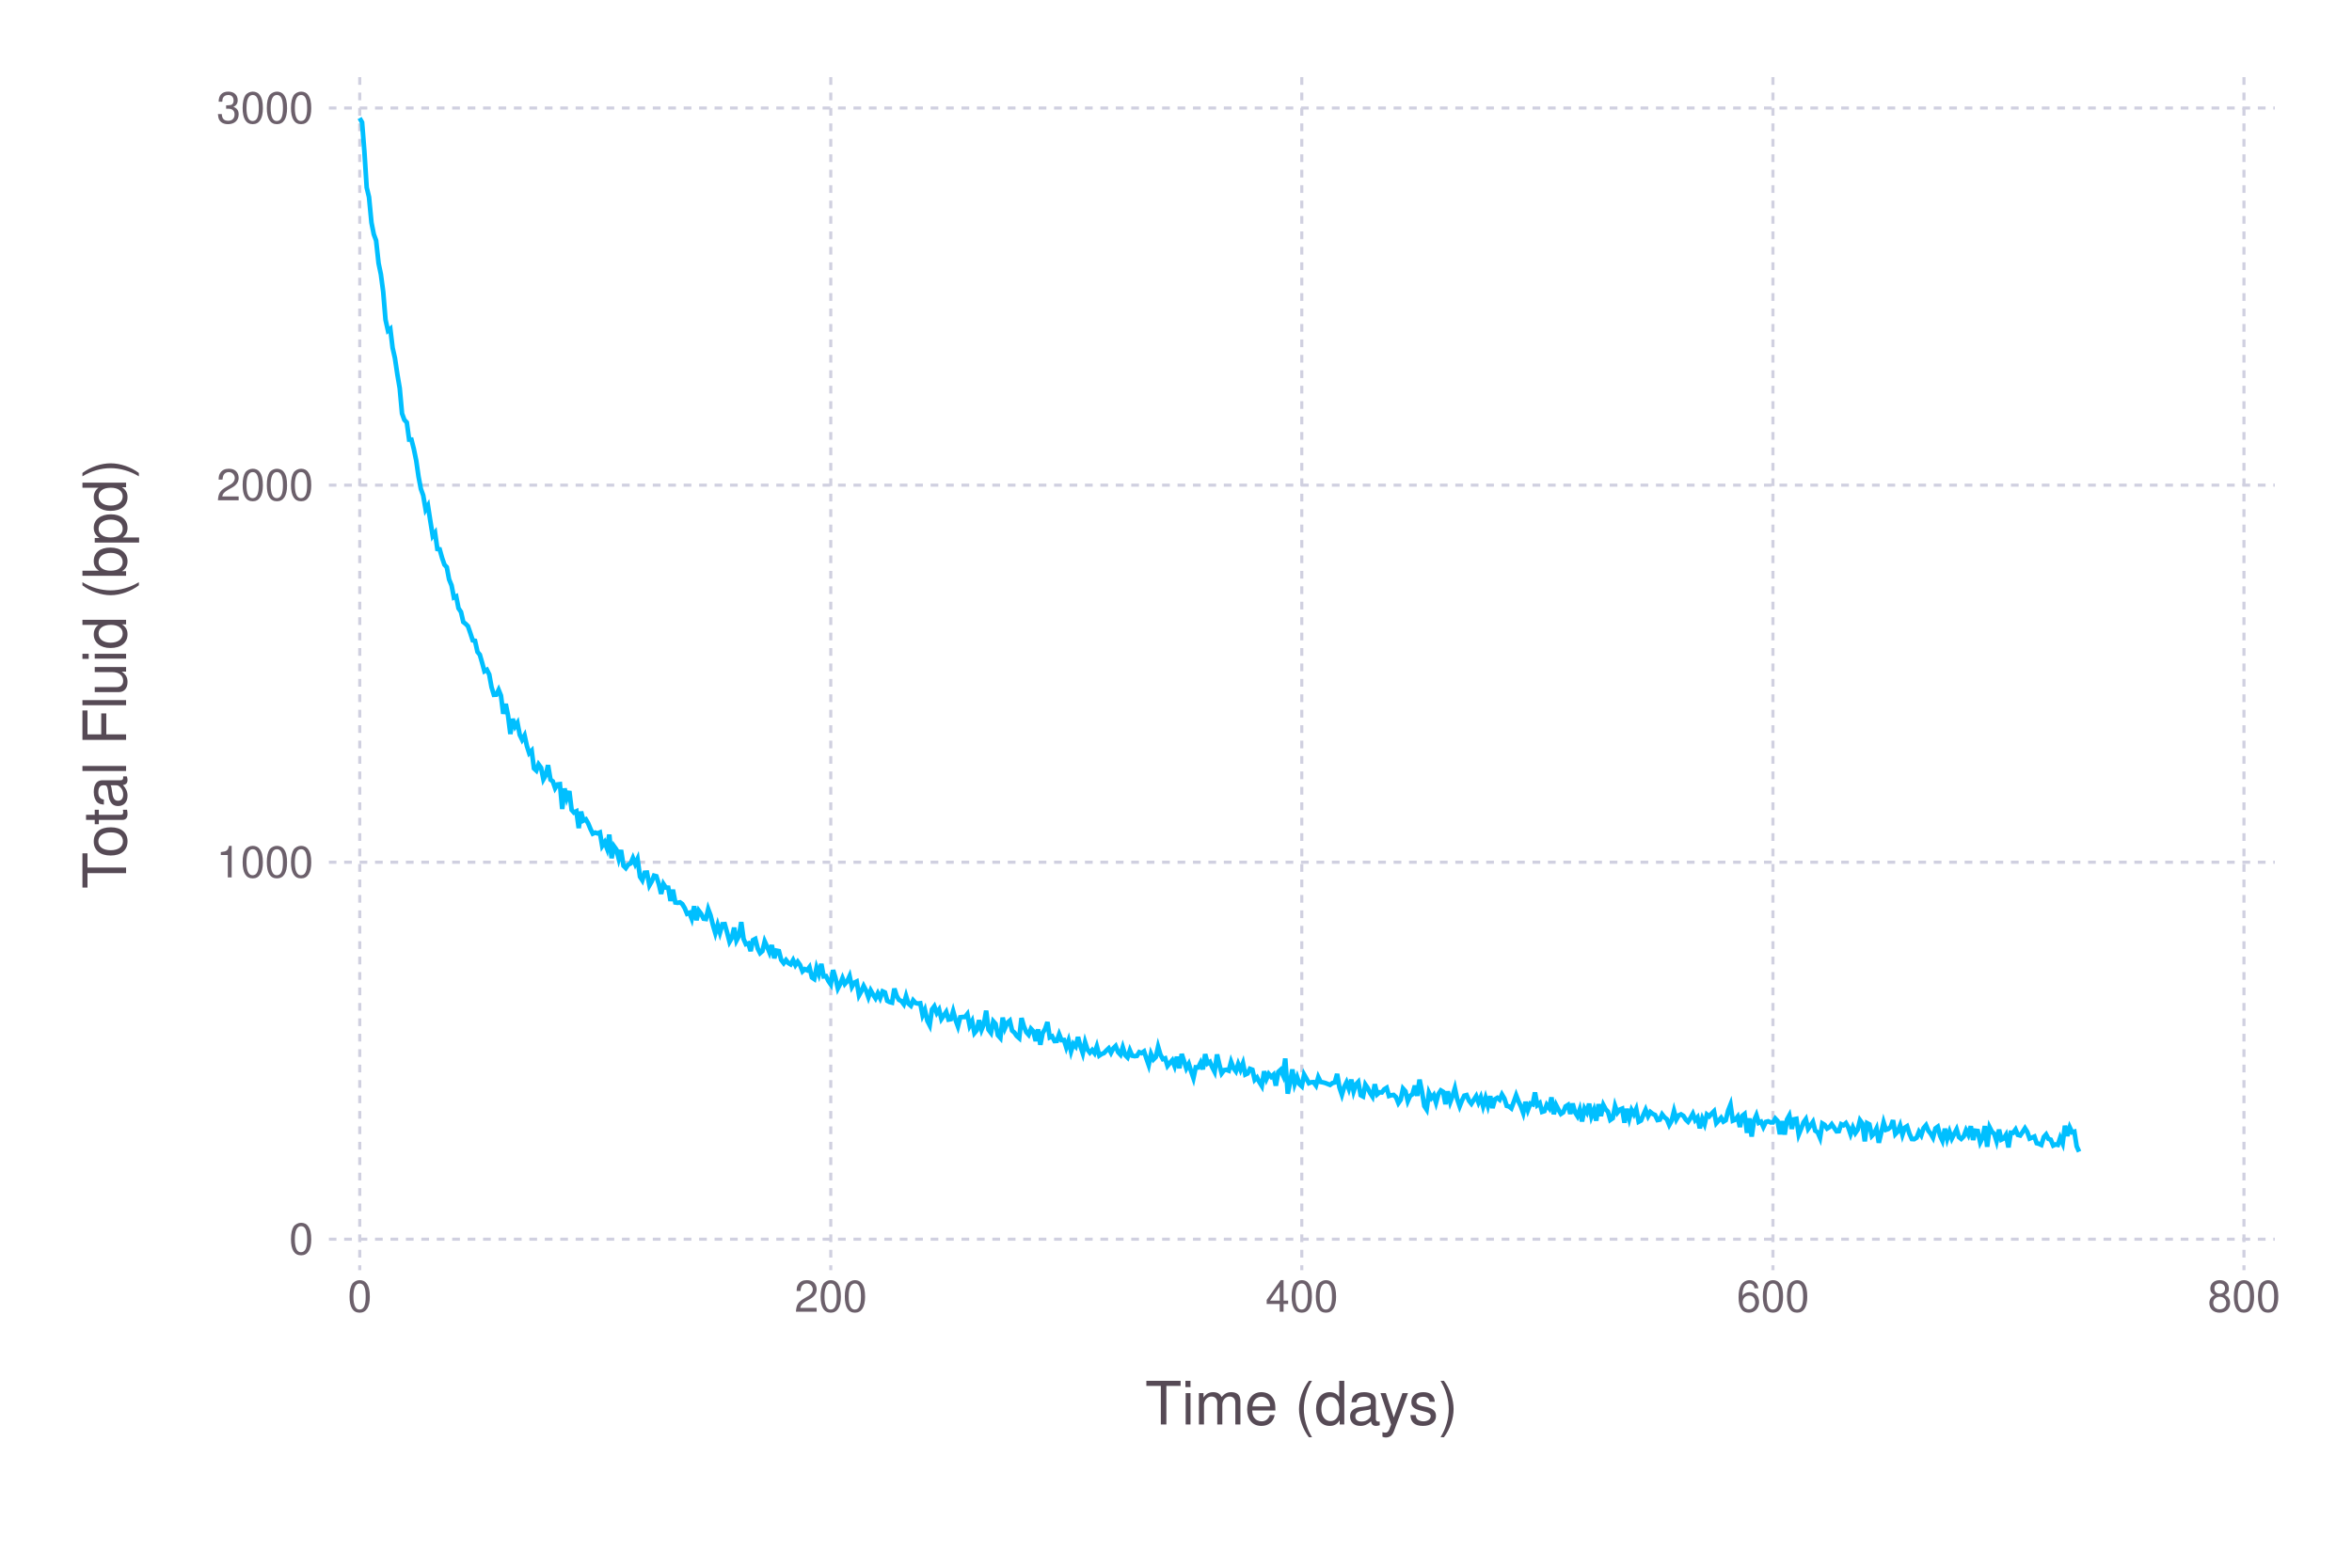
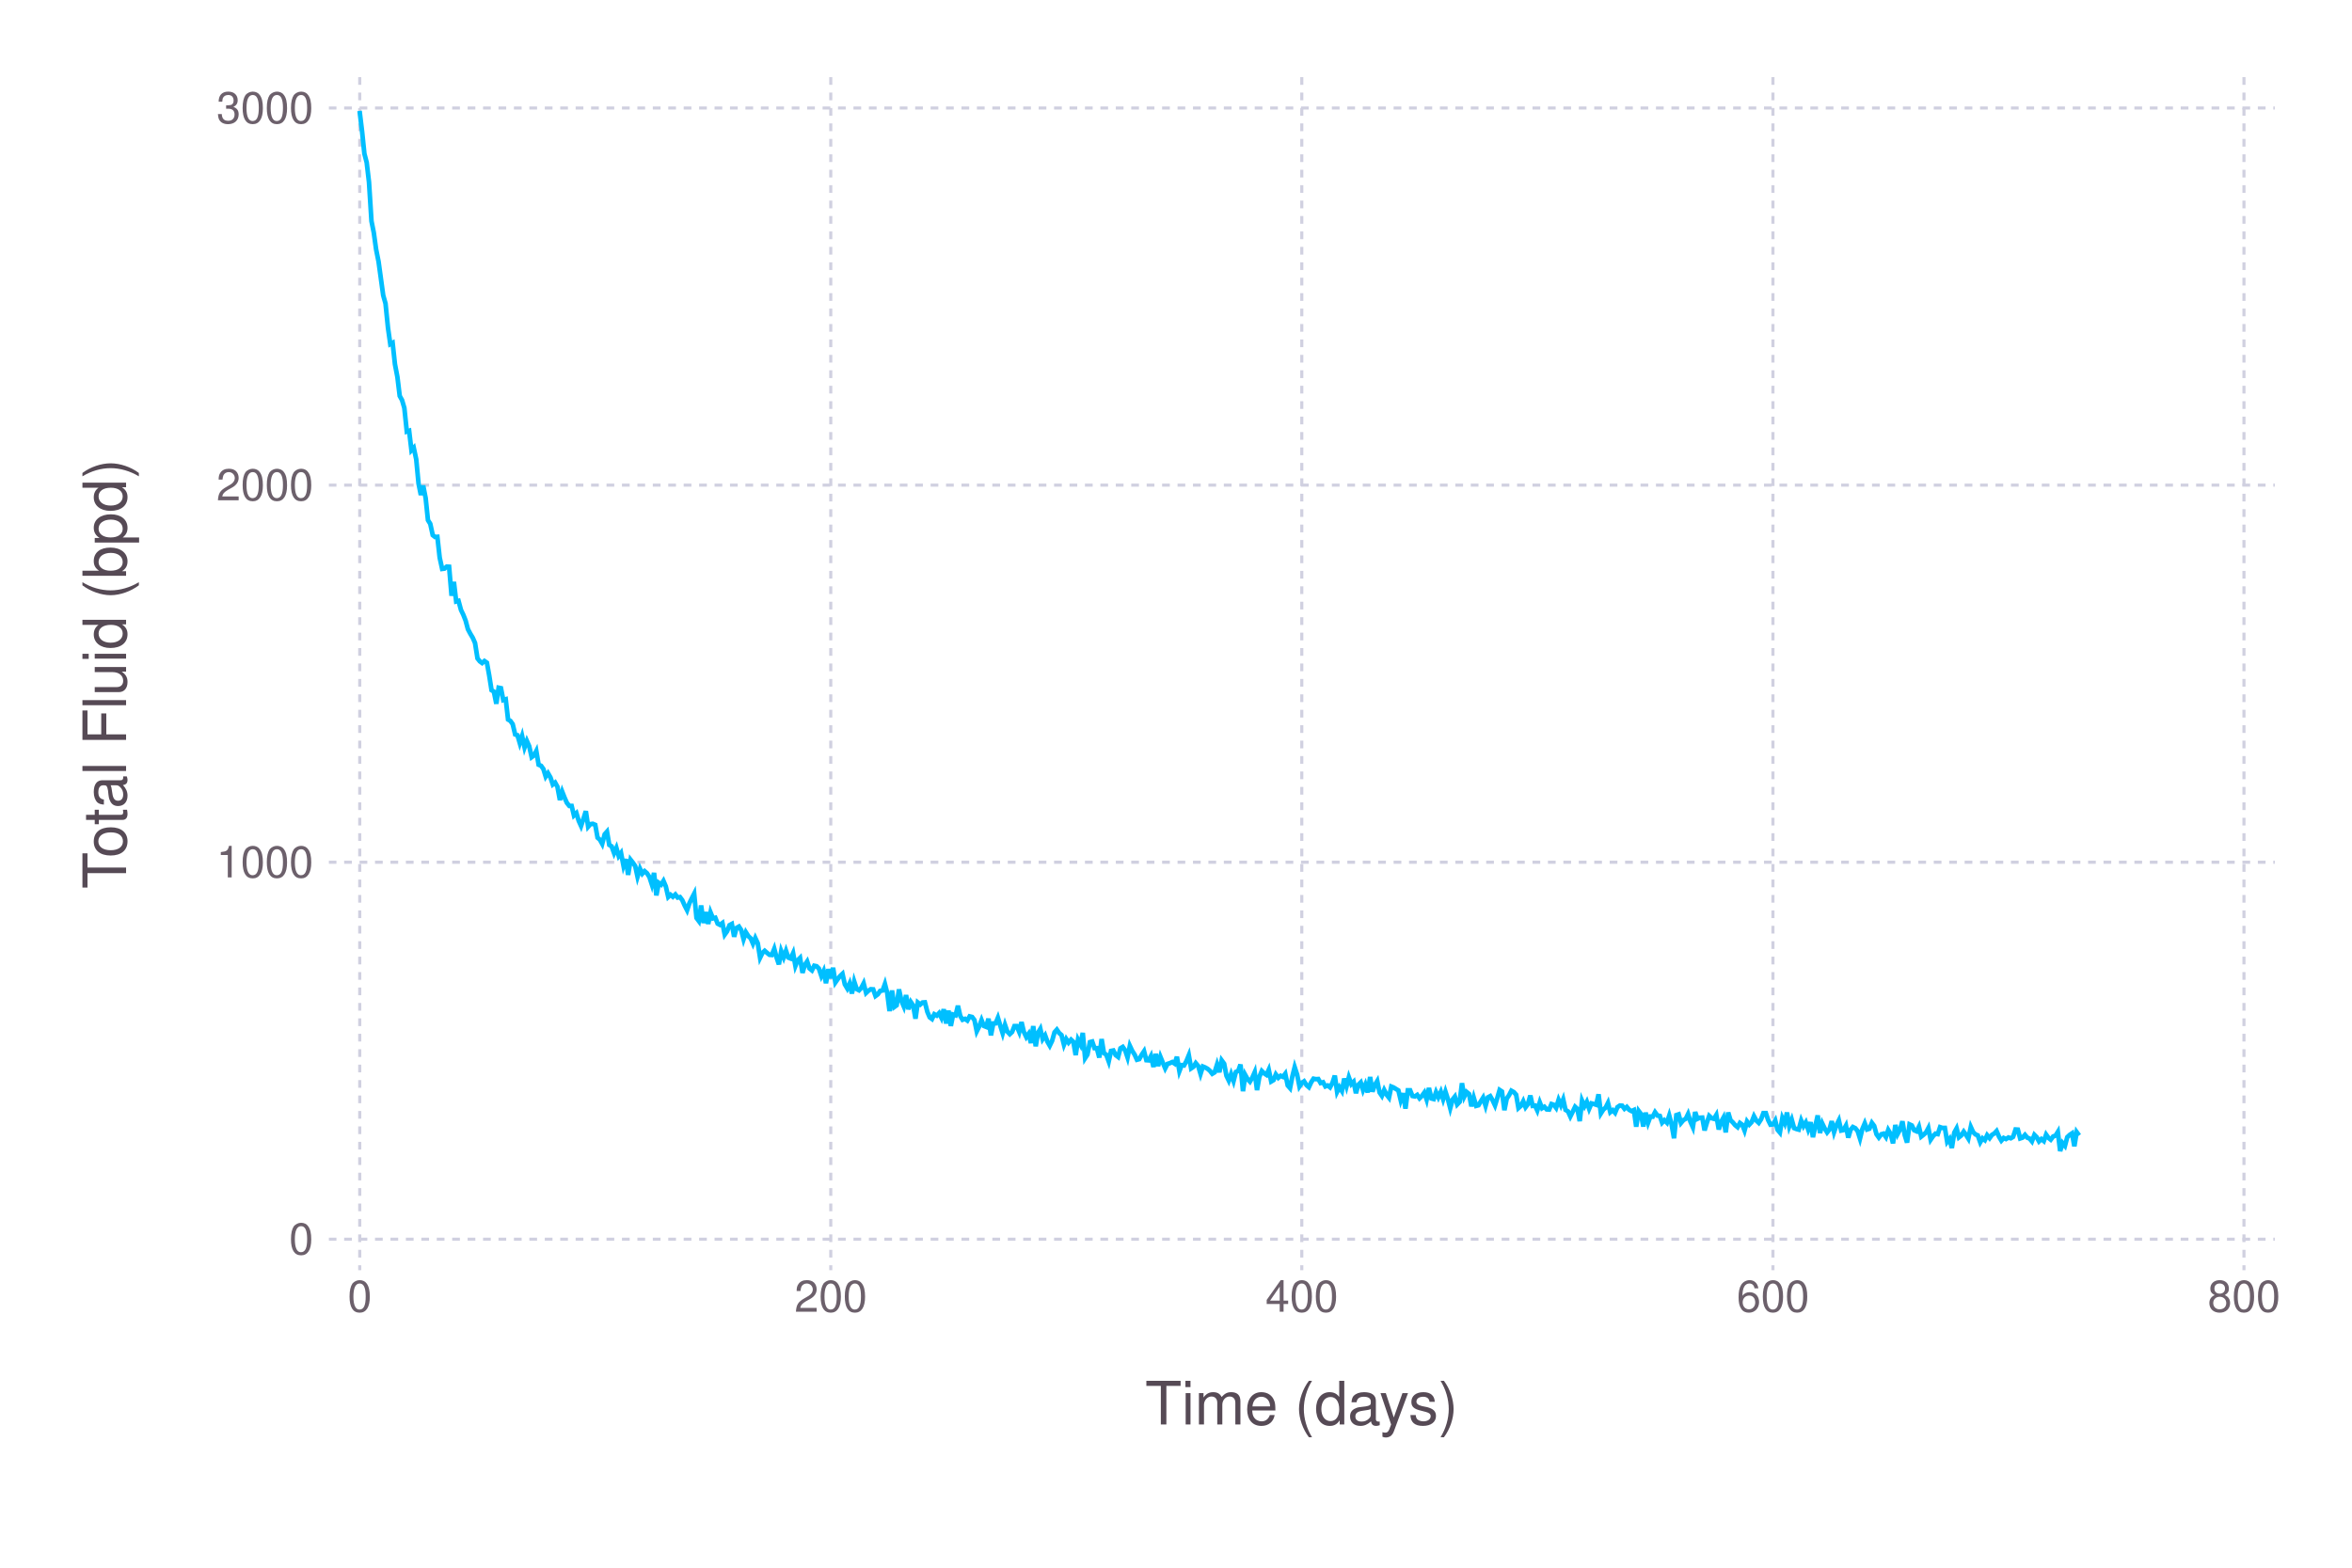
<svg xmlns="http://www.w3.org/2000/svg" version="1.2" width="152.4mm" height="101.6mm" viewBox="0 0 152.4 101.6" stroke="none" fill="#000000" stroke-width="0.3" font-size="3.88">
  <defs>
    <marker id="arrow" markerWidth="15" markerHeight="7" refX="5" refY="3.5" orient="auto" markerUnits="strokeWidth">
      <path d="M0,0 L15,3.5 L0,7 z" stroke="context-stroke" fill="context-stroke" />
    </marker>
  </defs>
-   <g class="plotroot xscalable yscalable" id="img-8342bebf-1">
-     <g font-size="3.88" font-family="'PT Sans','Helvetica Neue','Helvetica',sans-serif" fill="#564A55" stroke="#000000" stroke-opacity="0.000" id="img-8342bebf-2">
+   <g class="plotroot xscalable yscalable" id="img-57ebf867-1">
+     <g font-size="3.88" font-family="'PT Sans','Helvetica Neue','Helvetica',sans-serif" fill="#564A55" stroke="#000000" stroke-opacity="0.000" id="img-57ebf867-2">
      <g transform="translate(84.35,89.99)">
        <g class="primitive">
          <text text-anchor="middle" dy="0.6em">Time (days)</text>
        </g>
      </g>
    </g>
-     <g class="guide xlabels" font-size="2.82" font-family="'PT Sans Caption','Helvetica Neue','Helvetica',sans-serif" fill="#6C606B" id="img-8342bebf-3">
+     <g class="guide xlabels" font-size="2.82" font-family="'PT Sans Caption','Helvetica Neue','Helvetica',sans-serif" fill="#6C606B" id="img-57ebf867-3">
      <g transform="translate(23.31,83.32)">
        <g class="primitive">
          <text text-anchor="middle" dy="0.6em">0</text>
        </g>
      </g>
      <g transform="translate(53.83,83.32)">
        <g class="primitive">
          <text text-anchor="middle" dy="0.6em">200</text>
        </g>
      </g>
      <g transform="translate(84.35,83.32)">
        <g class="primitive">
          <text text-anchor="middle" dy="0.6em">400</text>
        </g>
      </g>
      <g transform="translate(114.88,83.32)">
        <g class="primitive">
          <text text-anchor="middle" dy="0.6em">600</text>
        </g>
      </g>
      <g transform="translate(145.4,83.32)">
        <g class="primitive">
          <text text-anchor="middle" dy="0.6em">800</text>
        </g>
      </g>
    </g>
-     <g clip-path="url(#img-8342bebf-4)">
-       <g id="img-8342bebf-5">
-         <g pointer-events="visible" stroke-width="0.3" fill="#000000" fill-opacity="0.000" stroke="#000000" stroke-opacity="0.000" class="guide background" id="img-8342bebf-6">
-           <g transform="translate(84.35,43.66)" id="img-8342bebf-7">
+     <g clip-path="url(#img-57ebf867-4)">
+       <g id="img-57ebf867-5">
+         <g pointer-events="visible" stroke-width="0.3" fill="#000000" fill-opacity="0.000" stroke="#000000" stroke-opacity="0.000" class="guide background" id="img-57ebf867-6">
+           <g transform="translate(84.35,43.66)" id="img-57ebf867-7">
            <path d="M-63.05,-38.66 L63.05,-38.66 63.05,38.66 -63.05,38.66  z" class="primitive" />
          </g>
        </g>
-         <g class="guide ygridlines xfixed" stroke-dasharray="0.5,0.5" stroke-width="0.2" stroke="#D0D0E0" id="img-8342bebf-8">
-           <g transform="translate(84.35,80.31)" id="img-8342bebf-9">
+         <g class="guide ygridlines xfixed" stroke-dasharray="0.5,0.5" stroke-width="0.2" stroke="#D0D0E0" id="img-57ebf867-8">
+           <g transform="translate(84.35,80.31)" id="img-57ebf867-9">
            <path fill="none" d="M-63.05,0 L63.05,0 " class="primitive" />
          </g>
-           <g transform="translate(84.35,55.88)" id="img-8342bebf-10">
+           <g transform="translate(84.35,55.88)" id="img-57ebf867-10">
            <path fill="none" d="M-63.05,0 L63.05,0 " class="primitive" />
          </g>
-           <g transform="translate(84.35,31.44)" id="img-8342bebf-11">
+           <g transform="translate(84.35,31.44)" id="img-57ebf867-11">
            <path fill="none" d="M-63.05,0 L63.05,0 " class="primitive" />
          </g>
-           <g transform="translate(84.35,7)" id="img-8342bebf-12">
+           <g transform="translate(84.35,7)" id="img-57ebf867-12">
            <path fill="none" d="M-63.05,0 L63.05,0 " class="primitive" />
          </g>
        </g>
-         <g class="guide xgridlines yfixed" stroke-dasharray="0.5,0.5" stroke-width="0.2" stroke="#D0D0E0" id="img-8342bebf-13">
-           <g transform="translate(23.31,43.66)" id="img-8342bebf-14">
+         <g class="guide xgridlines yfixed" stroke-dasharray="0.5,0.5" stroke-width="0.2" stroke="#D0D0E0" id="img-57ebf867-13">
+           <g transform="translate(23.31,43.66)" id="img-57ebf867-14">
            <path fill="none" d="M0,-38.66 L0,38.66 " class="primitive" />
          </g>
-           <g transform="translate(53.83,43.66)" id="img-8342bebf-15">
+           <g transform="translate(53.83,43.66)" id="img-57ebf867-15">
            <path fill="none" d="M0,-38.66 L0,38.66 " class="primitive" />
          </g>
-           <g transform="translate(84.35,43.66)" id="img-8342bebf-16">
+           <g transform="translate(84.35,43.66)" id="img-57ebf867-16">
            <path fill="none" d="M0,-38.66 L0,38.66 " class="primitive" />
          </g>
-           <g transform="translate(114.88,43.66)" id="img-8342bebf-17">
+           <g transform="translate(114.88,43.66)" id="img-57ebf867-17">
            <path fill="none" d="M0,-38.66 L0,38.66 " class="primitive" />
          </g>
-           <g transform="translate(145.4,43.66)" id="img-8342bebf-18">
+           <g transform="translate(145.4,43.66)" id="img-57ebf867-18">
            <path fill="none" d="M0,-38.66 L0,38.66 " class="primitive" />
          </g>
        </g>
-         <g class="plotpanel" id="img-8342bebf-19">
-           <g stroke-width="0.3" fill="#000000" fill-opacity="0.000" class="geometry" id="img-8342bebf-20">
-             <g class="color_LCHab{Float32}(70.0f0,60.0f0,240.0f0)" stroke-dasharray="none" stroke="#00BFFF" id="img-8342bebf-21">
-               <g transform="translate(79.01,64.54)" id="img-8342bebf-22">
-                 <path fill="none" d="M-55.71,-56.89 L-55.55,-56.61 -55.4,-54.73 -55.25,-52.39 -55.1,-51.77 -54.94,-50.11 -54.79,-49.36 -54.64,-48.95 -54.48,-47.48 -54.33,-46.76 -54.18,-45.63 -54.03,-43.82 -53.87,-43.11 -53.72,-43.23 -53.57,-41.99 -53.42,-41.33 -53.26,-40.26 -53.11,-39.38 -52.96,-37.74 -52.81,-37.33 -52.65,-37.16 -52.5,-36.05 -52.35,-36.05 -52.2,-35.46 -52.04,-34.69 -51.89,-33.65 -51.74,-32.86 -51.59,-32.44 -51.43,-31.52 -51.28,-31.77 -51.13,-30.8 -50.97,-29.81 -50.82,-30.01 -50.67,-28.96 -50.52,-28.94 -50.36,-28.37 -50.21,-27.94 -50.06,-27.78 -49.91,-26.99 -49.75,-26.6 -49.6,-25.82 -49.45,-25.89 -49.3,-25.12 -49.14,-24.88 -48.99,-24.23 -48.84,-24.11 -48.69,-23.96 -48.53,-23.5 -48.38,-23.04 -48.23,-23.01 -48.07,-22.29 -47.92,-22.11 -47.77,-21.59 -47.62,-21.04 -47.46,-21.13 -47.31,-20.83 -47.16,-20.01 -47.01,-19.51 -46.85,-19.52 -46.7,-19.83 -46.55,-19.46 -46.4,-18.28 -46.24,-18.92 -46.09,-18.16 -45.94,-16.97 -45.79,-17.95 -45.63,-17.46 -45.48,-17.69 -45.33,-16.91 -45.18,-16.6 -45.02,-16.88 -44.87,-16.2 -44.72,-15.73 -44.56,-15.89 -44.41,-14.74 -44.26,-14.6 -44.11,-15 -43.95,-14.78 -43.8,-14.03 -43.65,-14.29 -43.5,-14.95 -43.34,-14.01 -43.19,-13.9 -43.04,-13.46 -42.89,-13.7 -42.73,-13.72 -42.58,-12.11 -42.43,-13.44 -42.28,-12.82 -42.12,-13.27 -41.97,-12.05 -41.82,-11.88 -41.66,-11.96 -41.51,-10.87 -41.36,-11.94 -41.21,-11.36 -41.05,-11.44 -40.9,-11.18 -40.75,-10.82 -40.6,-10.51 -40.44,-10.58 -40.29,-10.53 -40.14,-10.59 -39.99,-9.72 -39.83,-9.96 -39.68,-9.56 -39.53,-10.45 -39.38,-8.92 -39.22,-9.69 -39.07,-9.48 -38.92,-8.89 -38.77,-9.45 -38.61,-8.43 -38.46,-8.28 -38.31,-8.5 -38.15,-8.58 -38,-8.93 -37.85,-8.55 -37.7,-8.87 -37.54,-7.72 -37.39,-7.49 -37.24,-7.98 -37.09,-7.99 -36.93,-7.16 -36.78,-7.42 -36.63,-7.79 -36.48,-7.75 -36.32,-7.24 -36.17,-6.61 -36.02,-7.25 -35.87,-7.02 -35.71,-7.01 -35.56,-6.15 -35.41,-6.88 -35.25,-6.05 -35.1,-6.03 -34.95,-6.06 -34.8,-5.95 -34.64,-5.68 -34.49,-5.32 -34.34,-5.38 -34.19,-5 -34.03,-5.81 -33.88,-4.9 -33.73,-5.52 -33.58,-5.32 -33.42,-5 -33.27,-4.98 -33.12,-5.62 -32.97,-5.22 -32.81,-4.57 -32.66,-4.06 -32.51,-4.59 -32.36,-4.09 -32.2,-4.64 -32.05,-4.65 -31.9,-4.12 -31.74,-3.5 -31.59,-3.76 -31.44,-4.42 -31.29,-3.58 -31.13,-3.88 -30.98,-4.78 -30.83,-3.69 -30.68,-3.35 -30.52,-3.4 -30.37,-2.9 -30.22,-3.61 -30.07,-3.69 -29.91,-3.06 -29.76,-2.77 -29.61,-2.9 -29.46,-3.53 -29.3,-3.18 -29.15,-2.81 -29,-3.29 -28.84,-2.44 -28.69,-2.93 -28.54,-2.9 -28.39,-2.33 -28.23,-2.12 -28.08,-2.32 -27.93,-2.13 -27.78,-2.04 -27.62,-2.32 -27.47,-1.99 -27.32,-2.21 -27.17,-2 -27.01,-1.59 -26.86,-1.73 -26.71,-1.66 -26.56,-1.86 -26.4,-1.19 -26.25,-1.09 -26.1,-1.83 -25.95,-1.41 -25.79,-2.07 -25.64,-1.26 -25.49,-1.28 -25.33,-0.96 -25.18,-0.74 -25.03,-1.67 -24.88,-1.18 -24.72,-0.48 -24.57,-0.77 -24.42,-1.15 -24.27,-0.77 -24.11,-0.95 -23.96,-1.28 -23.81,-0.59 -23.66,-0.85 -23.5,-0.93 -23.35,-0.03 -23.2,-0.3 -23.05,-0.64 -22.89,-0.34 -22.74,0.09 -22.59,-0.35 -22.43,-0.07 -22.28,0.16 -22.13,-0.16 -21.98,0.15 -21.82,-0.29 -21.67,-0.22 -21.52,0.32 -21.37,0.4 -21.21,0.44 -21.06,-0.47 -20.91,-0 -20.76,0.26 -20.6,0.34 -20.45,0.54 -20.3,0.01 -20.15,0.5 -19.99,0.64 -19.84,0.29 -19.69,0.46 -19.54,0.5 -19.38,0.48 -19.23,1.25 -19.08,0.91 -18.92,1.62 -18.77,1.91 -18.62,0.88 -18.47,0.68 -18.31,1.11 -18.16,0.89 -18.01,1.5 -17.86,1.28 -17.7,1.04 -17.55,1.54 -17.4,1.51 -17.25,0.99 -17.09,1.57 -16.94,1.98 -16.79,1.39 -16.64,1.37 -16.48,1.37 -16.33,1.18 -16.18,1.94 -16.02,1.64 -15.87,2.41 -15.72,2.23 -15.57,1.58 -15.41,2.2 -15.26,1.83 -15.11,0.96 -14.96,2.19 -14.8,2.4 -14.65,1.65 -14.5,1.82 -14.35,2.55 -14.19,2.73 -14.04,1.41 -13.89,2.09 -13.74,1.75 -13.58,1.61 -13.43,2.25 -13.28,2.38 -13.13,2.6 -12.97,2.74 -12.82,1.44 -12.67,1.96 -12.51,2.35 -12.36,2.52 -12.21,2.13 -12.06,2.29 -11.9,2.93 -11.75,2.17 -11.6,3.17 -11.45,2.41 -11.29,2.14 -11.14,1.7 -10.99,2.69 -10.84,2.62 -10.68,2.93 -10.53,2.92 -10.38,2.49 -10.23,2.87 -10.07,2.86 -9.92,3.34 -9.77,2.9 -9.61,3.6 -9.46,3.11 -9.31,3.28 -9.16,2.67 -9,3.27 -8.85,3.72 -8.7,3 -8.55,3.47 -8.39,3.68 -8.24,3.51 -8.09,3.71 -7.94,3.27 -7.78,3.87 -7.63,3.77 -7.48,3.71 -7.33,3.55 -7.17,3.4 -7.02,3.69 -6.87,3.4 -6.72,3.25 -6.56,3.65 -6.41,3.81 -6.26,3.33 -6.1,3.84 -5.95,3.99 -5.8,3.53 -5.65,3.88 -5.49,3.91 -5.34,3.89 -5.19,3.65 -5.04,3.71 -4.88,3.6 -4.73,4.05 -4.58,4.48 -4.43,3.76 -4.27,4.12 -4.12,3.97 -3.97,3.3 -3.82,3.81 -3.66,4.1 -3.51,4.05 -3.36,4.54 -3.2,4.34 -3.05,4.17 -2.9,4.55 -2.75,3.95 -2.59,4.69 -2.44,3.77 -2.29,4.22 -2.14,4.7 -1.98,4.41 -1.83,4.89 -1.68,5.33 -1.53,4.63 -1.37,4.64 -1.22,4.34 -1.07,4.76 -0.92,3.78 -0.76,4.38 -0.61,4.28 -0.46,4.63 -0.31,4.92 -0.15,3.8 0,4.46 0.15,5.02 0.31,4.81 0.46,4.79 0.61,4.85 0.76,4.27 0.92,4.69 1.07,4.89 1.22,4.42 1.37,4.79 1.53,4.37 1.68,5.1 1.83,5.03 1.98,4.73 2.14,4.79 2.29,5.44 2.44,5.29 2.59,5.58 2.75,5.84 2.9,4.89 3.05,5.39 3.2,5.06 3.36,5.25 3.51,5.11 3.66,5.82 3.82,4.93 3.97,4.79 4.12,5.13 4.27,4.06 4.43,6.34 4.58,5.62 4.73,4.77 4.88,5.71 5.04,5.27 5.19,5.72 5.34,5.86 5.49,5.1 5.65,5.38 5.8,5.66 5.95,5.6 6.1,5.59 6.26,5.81 6.41,5.27 6.56,5.58 6.72,5.61 6.87,5.65 7.02,5.71 7.17,5.77 7.33,5.65 7.48,5.61 7.63,5.06 7.78,5.93 7.94,6.41 8.09,5.9 8.24,5.6 8.39,6.02 8.55,5.43 8.7,6.19 8.85,5.74 9,5.58 9.16,6.44 9.31,6.52 9.46,5.75 9.61,5.97 9.77,6.3 9.92,6.53 10.07,5.73 10.23,6.38 10.38,6.25 10.53,6.26 10.68,6.06 10.84,5.96 10.99,6.49 11.14,6.44 11.29,6.42 11.45,6.57 11.6,6.95 11.75,6.73 11.9,6.01 12.06,6.19 12.21,6.82 12.36,6.48 12.51,6.38 12.67,5.82 12.82,6.48 12.97,5.43 13.13,6.21 13.28,7.14 13.43,7.37 13.58,6.28 13.74,6.62 13.89,6.43 14.04,6.92 14.19,6.37 14.35,6.13 14.5,6.22 14.65,7.02 14.8,6.19 14.96,6.88 15.11,6.48 15.26,5.99 15.41,6.69 15.57,7.16 15.72,6.78 15.87,6.47 16.02,6.43 16.18,6.8 16.33,6.99 16.48,6.75 16.64,6.5 16.79,6.91 16.94,6.57 17.09,7.15 17.25,6.61 17.4,7.12 17.55,6.5 17.7,7.27 17.86,6.7 18.01,6.61 18.16,6.73 18.31,6.39 18.47,6.66 18.62,7.13 18.77,7.17 18.92,7.29 19.08,6.86 19.23,6.44 19.38,6.83 19.54,7.17 19.69,7.59 19.84,6.87 19.99,7.4 20.15,6.98 20.3,7.03 20.45,6.26 20.6,7.08 20.76,6.95 20.91,7.52 21.06,7.47 21.21,7.06 21.37,7.27 21.52,6.58 21.67,7.67 21.82,7.08 21.98,7.39 22.13,7.65 22.28,7.55 22.43,7.17 22.59,7.07 22.74,7.65 22.89,6.98 23.05,7.55 23.2,7.79 23.35,7.37 23.5,8.14 23.66,7.3 23.81,7.55 23.96,6.99 24.11,7.81 24.27,7.4 24.42,8.09 24.57,7.02 24.72,7.79 24.88,7.07 25.03,7.35 25.18,7.51 25.33,8.04 25.49,7.93 25.64,7.14 25.79,7.57 25.95,7.37 26.1,7.31 26.25,8.22 26.4,7.32 26.56,7.96 26.71,7.4 26.86,7.67 27.01,7.33 27.17,8.16 27.32,8.08 27.47,7.72 27.62,7.38 27.78,7.8 27.93,7.53 28.08,7.65 28.23,7.72 28.39,8.05 28.54,8.02 28.69,7.68 28.84,7.87 29,8 29.15,8.37 29.3,8.1 29.46,7.46 29.61,8.01 29.76,7.75 29.91,7.68 30.07,7.78 30.22,8.02 30.37,8.16 30.52,7.93 30.68,7.64 30.83,8.05 30.98,7.88 31.13,8.58 31.29,7.97 31.44,8.32 31.59,7.69 31.74,7.81 31.9,7.63 32.05,7.48 32.2,8.25 32.36,8.07 32.51,7.9 32.66,8.15 32.81,8.06 32.97,7.43 33.12,7.05 33.27,8.09 33.42,8.03 33.58,7.83 33.73,8.5 33.88,7.78 34.03,7.66 34.19,8.88 34.34,7.94 34.49,9.12 34.64,8.1 34.8,7.73 34.95,8.23 35.1,8.16 35.25,8.5 35.41,8.17 35.56,8.13 35.71,8.2 35.87,8.2 36.02,7.95 36.17,8.11 36.32,8.97 36.48,8.12 36.63,8.99 36.78,8.02 36.93,7.75 37.09,8.62 37.24,8 37.39,7.97 37.54,8.99 37.7,8.6 37.85,8.2 38,7.99 38.15,8.62 38.31,8.39 38.46,8.17 38.61,8.74 38.77,8.85 38.92,9.2 39.07,8.27 39.22,8.36 39.38,8.6 39.53,8.51 39.68,8.32 39.83,8.54 39.99,8.78 40.14,8.77 40.29,8.32 40.44,8.39 40.6,8.25 40.75,8.52 40.9,8.96 41.05,8.53 41.21,8.89 41.36,8.67 41.51,8.06 41.66,8.27 41.82,9.43 41.97,8.25 42.12,8.33 42.28,9.07 42.43,8.91 42.58,8.6 42.73,9.52 42.89,8.85 43.04,8.2 43.19,8.68 43.34,8.63 43.5,8.49 43.65,8.06 43.8,8.96 43.95,8.8 44.11,8.4 44.26,9 44.41,8.55 44.56,8.45 44.72,8.95 44.87,9.28 45.02,9.29 45.18,9.19 45.33,8.81 45.48,9.04 45.63,8.57 45.79,8.38 45.94,8.74 46.09,8.93 46.24,9.19 46.4,8.59 46.55,8.48 46.7,9.07 46.85,9.39 47.01,8.61 47.16,9.27 47.31,8.81 47.46,9.25 47.62,8.94 47.77,8.65 47.92,9.15 48.07,9.27 48.23,9.11 48.38,8.71 48.53,9 48.69,8.45 48.84,9.34 48.99,8.74 49.14,8.76 49.3,9.5 49.45,9.2 49.6,8.44 49.75,9.78 49.91,8.52 50.06,8.81 50.21,8.94 50.36,9.42 50.52,8.67 50.67,9.32 50.82,9.25 50.97,9.01 51.13,9.82 51.28,8.87 51.43,8.88 51.59,8.66 51.74,9.01 51.89,9.05 52.04,8.83 52.2,8.58 52.35,8.82 52.5,9.25 52.65,9.19 52.81,9.12 52.96,9.55 53.11,9.59 53.26,9.66 53.42,9.15 53.57,8.98 53.72,9.27 53.87,9.32 54.03,9.7 54.18,9.63 54.33,9.66 54.48,9.2 54.64,9.56 54.79,8.42 54.94,9.08 55.1,8.52 55.25,8.84 55.4,8.8 55.55,9.75 55.71,10.1 " class="primitive" />
+         <g class="plotpanel" id="img-57ebf867-19">
+           <g stroke-width="0.3" fill="#000000" fill-opacity="0.000" class="geometry" id="img-57ebf867-20">
+             <g class="color_LCHab{Float32}(70.0f0,60.0f0,240.0f0)" stroke-dasharray="none" stroke="#00BFFF" id="img-57ebf867-21">
+               <g transform="translate(79.01,64.52)" id="img-57ebf867-22">
+                 <path fill="none" d="M-55.71,-57.33 L-55.55,-56.01 -55.4,-54.56 -55.25,-53.99 -55.1,-52.71 -54.94,-50.19 -54.79,-49.44 -54.64,-48.36 -54.48,-47.56 -54.33,-46.47 -54.18,-45.38 -54.03,-44.85 -53.87,-43.27 -53.72,-42.22 -53.57,-42.3 -53.42,-40.92 -53.26,-40.09 -53.11,-38.86 -52.96,-38.59 -52.81,-38.08 -52.65,-36.55 -52.5,-36.6 -52.35,-35.34 -52.2,-35.5 -52.04,-34.75 -51.89,-33.18 -51.74,-32.44 -51.59,-33.05 -51.43,-32.24 -51.28,-30.81 -51.13,-30.57 -50.97,-29.84 -50.82,-29.72 -50.67,-29.73 -50.52,-28.38 -50.36,-27.65 -50.21,-27.67 -50.06,-27.8 -49.91,-27.79 -49.75,-25.91 -49.6,-26.81 -49.45,-25.54 -49.3,-25.58 -49.14,-24.99 -48.99,-24.68 -48.84,-24.3 -48.69,-23.74 -48.53,-23.44 -48.38,-23.19 -48.23,-22.85 -48.07,-21.85 -47.92,-21.66 -47.77,-21.55 -47.62,-21.68 -47.46,-21.57 -47.31,-20.74 -47.16,-19.79 -47.01,-19.7 -46.85,-18.91 -46.7,-19.95 -46.55,-19.92 -46.4,-19.15 -46.24,-19.2 -46.09,-17.89 -45.94,-17.8 -45.79,-17.59 -45.63,-16.92 -45.48,-16.87 -45.33,-16.36 -45.18,-16.82 -45.02,-16.08 -44.87,-16.5 -44.72,-16.16 -44.56,-15.45 -44.41,-15.56 -44.26,-15.85 -44.11,-14.96 -43.95,-14.89 -43.8,-14.68 -43.65,-14.19 -43.5,-14.41 -43.34,-14.13 -43.19,-13.68 -43.04,-13.8 -42.89,-13.53 -42.73,-12.67 -42.58,-13.21 -42.43,-12.83 -42.28,-12.49 -42.12,-12.29 -41.97,-12.29 -41.82,-11.67 -41.66,-11.82 -41.51,-11.32 -41.36,-10.99 -41.21,-11.44 -41.05,-11.95 -40.9,-10.94 -40.75,-11.11 -40.6,-11.13 -40.44,-11.06 -40.29,-10.23 -40.14,-10.1 -39.99,-9.83 -39.83,-10.45 -39.68,-10.62 -39.53,-9.76 -39.38,-9.67 -39.22,-9.23 -39.07,-9.57 -38.92,-9.04 -38.77,-9.24 -38.61,-8.41 -38.46,-8.84 -38.31,-7.82 -38.15,-8.8 -38,-8.61 -37.85,-8.39 -37.7,-7.7 -37.54,-8.22 -37.39,-7.9 -37.24,-8.06 -37.09,-7.93 -36.93,-7.68 -36.78,-7.22 -36.63,-7.95 -36.48,-6.49 -36.32,-7.3 -36.17,-7.19 -36.02,-7.43 -35.87,-7.08 -35.71,-6.39 -35.56,-6.53 -35.41,-6.4 -35.25,-6.55 -35.1,-6.35 -34.95,-6.38 -34.8,-6.18 -34.64,-5.82 -34.49,-5.53 -34.34,-5.98 -34.19,-6.29 -34.03,-6.6 -33.88,-5.03 -33.73,-4.83 -33.58,-5.84 -33.42,-4.7 -33.27,-5.41 -33.12,-4.64 -32.97,-5.39 -32.81,-5 -32.66,-5.04 -32.51,-4.66 -32.36,-4.58 -32.2,-4.7 -32.05,-3.95 -31.9,-4.16 -31.74,-4.56 -31.59,-4.64 -31.44,-3.81 -31.29,-4.38 -31.13,-4.47 -30.98,-4.24 -30.83,-3.65 -30.68,-4.1 -30.52,-3.85 -30.37,-3.71 -30.22,-3.36 -30.07,-3.73 -29.91,-3.39 -29.76,-2.45 -29.61,-2.76 -29.46,-2.9 -29.3,-2.76 -29.15,-2.64 -29,-2.63 -28.84,-3.03 -28.69,-2.46 -28.54,-2.02 -28.39,-2.88 -28.23,-2.47 -28.08,-2.9 -27.93,-2.46 -27.78,-2.4 -27.62,-2.75 -27.47,-1.92 -27.32,-2.29 -27.17,-2.44 -27.01,-1.47 -26.86,-1.99 -26.71,-2.21 -26.56,-1.76 -26.4,-1.63 -26.25,-1.93 -26.1,-1.9 -25.95,-1.75 -25.79,-1.27 -25.64,-1.59 -25.49,-0.8 -25.33,-1.71 -25.18,-1.12 -25.03,-1.8 -24.88,-0.85 -24.72,-1.08 -24.57,-1.27 -24.42,-1.41 -24.27,-0.73 -24.11,-0.46 -23.96,-0.78 -23.81,-0.13 -23.66,-0.91 -23.5,-0.42 -23.35,-0.34 -23.2,-0.5 -23.05,-0.79 -22.89,-0.17 -22.74,-0.31 -22.59,-0.41 -22.43,-0.4 -22.28,0.03 -22.13,-0.08 -21.98,-0.3 -21.82,-0.33 -21.67,-0.75 -21.52,-0.16 -21.37,1.01 -21.21,-0.33 -21.06,0.74 -20.91,0.63 -20.76,-0.4 -20.6,0.35 -20.45,0.7 -20.3,-0.03 -20.15,0.89 -19.99,0.42 -19.84,0.64 -19.69,1.5 -19.54,0.45 -19.38,0.58 -19.23,0.45 -19.08,0.44 -18.92,1.06 -18.77,1.41 -18.62,1.52 -18.47,1.21 -18.31,1.3 -18.16,1.14 -18.01,1.44 -17.86,0.89 -17.7,1.81 -17.55,0.98 -17.4,1.97 -17.25,1.23 -17.09,1.28 -16.94,0.66 -16.79,1.32 -16.64,1.57 -16.48,1.51 -16.33,1.62 -16.18,1.35 -16.02,1.39 -15.87,1.59 -15.72,2.32 -15.57,2.02 -15.41,1.59 -15.26,1.97 -15.11,2.03 -14.96,1.5 -14.8,2.58 -14.65,1.81 -14.5,1.8 -14.35,1.44 -14.19,1.97 -14.04,2.45 -13.89,1.9 -13.74,2.33 -13.58,2.5 -13.43,2.36 -13.28,1.98 -13.13,1.98 -12.97,2.36 -12.82,1.72 -12.67,2.35 -12.51,2.69 -12.36,2.48 -12.21,3.08 -12.06,1.98 -11.9,3.29 -11.75,2.41 -11.6,2.16 -11.45,2.82 -11.29,2.58 -11.14,2.99 -10.99,3.25 -10.84,2.94 -10.68,2.38 -10.53,2.21 -10.38,2.43 -10.23,2.56 -10.07,3.19 -9.92,2.82 -9.77,3.05 -9.61,2.86 -9.46,3 -9.31,3.86 -9.16,2.86 -9,3.17 -8.85,2.42 -8.7,4.06 -8.55,3.83 -8.39,3.02 -8.24,2.98 -8.09,3.41 -7.94,3.41 -7.78,4.02 -7.63,2.82 -7.48,3.73 -7.33,3.83 -7.17,4.27 -7.02,3.59 -6.87,3.56 -6.72,3.86 -6.56,3.98 -6.41,3.42 -6.26,3.33 -6.1,3.56 -5.95,4.01 -5.8,3.26 -5.65,3.58 -5.49,3.83 -5.34,4.16 -5.19,4.12 -5.04,3.85 -4.88,3.61 -4.73,4.19 -4.58,4.2 -4.43,3.92 -4.27,4.63 -4.12,3.78 -3.97,4.57 -3.82,3.97 -3.66,4.36 -3.51,4.72 -3.36,4.43 -3.2,4.38 -3.05,4.31 -2.9,4.41 -2.75,3.97 -2.59,4.9 -2.44,4.51 -2.29,4.53 -2.14,4.26 -1.98,3.87 -1.83,4.72 -1.68,4.62 -1.53,4.38 -1.37,4.57 -1.22,5.08 -1.07,4.6 -0.92,4.66 -0.76,4.75 -0.61,4.88 -0.46,5.07 -0.31,4.98 -0.15,4.47 0,4.97 0.15,4.2 0.31,4.42 0.46,5.2 0.61,5.51 0.76,5.09 0.92,5.54 1.07,4.95 1.22,4.89 1.37,4.47 1.53,6.2 1.68,5.15 1.83,5.42 1.98,5.58 2.14,5.31 2.29,4.97 2.44,6.13 2.59,5.27 2.75,4.89 2.9,5.04 3.05,5.14 3.2,4.81 3.36,5.57 3.51,5.48 3.66,5.11 3.82,5.33 3.97,5.2 4.12,5.27 4.27,5.07 4.43,5.83 4.58,6 4.73,5.24 4.88,4.64 5.04,5.13 5.19,5.89 5.34,5.67 5.49,5.56 5.65,5.81 5.8,5.94 5.95,5.62 6.1,5.39 6.26,5.42 6.41,5.41 6.56,5.67 6.72,5.62 6.87,5.89 7.02,5.83 7.17,5.95 7.33,5.65 7.48,5.19 7.63,6.24 7.78,5.94 7.94,6.19 8.09,5.38 8.24,5.88 8.39,5.3 8.55,5.74 8.7,5.59 8.85,6.33 9,5.79 9.16,5.63 9.31,6.13 9.46,5.77 9.61,6.28 9.77,5.28 9.92,6.23 10.07,5.8 10.23,5.54 10.38,6.28 10.53,6.5 10.68,6.12 10.84,6.43 10.99,6.62 11.14,5.9 11.29,5.96 11.45,6.06 11.6,6.15 11.75,6.78 11.9,6.33 12.06,7.33 12.21,6.14 12.36,6.14 12.51,6.51 12.67,6.54 12.82,6.44 12.97,6.66 13.13,6.5 13.28,6.29 13.43,6.74 13.58,5.99 13.74,6.67 13.89,6.71 14.04,6.26 14.19,6.59 14.35,6.24 14.5,6.72 14.65,6.23 14.8,6.69 14.96,7.3 15.11,6.74 15.26,6.55 15.41,7.06 15.57,6.89 15.72,5.68 15.87,6.55 16.02,6.25 16.18,6.38 16.33,7.18 16.48,6.61 16.64,7.15 16.79,7.11 16.94,6.86 17.09,6.62 17.25,7.15 17.4,6.6 17.55,6.52 17.7,6.78 17.86,7.12 18.01,6.64 18.16,6.12 18.31,6.22 18.47,7.43 18.62,6.68 18.77,6.46 18.92,6.17 19.08,6.26 19.23,6.43 19.38,7.29 19.54,7.15 19.69,6.85 19.84,7.24 19.99,7.04 20.15,6.48 20.3,7.15 20.45,7.13 20.6,7.45 20.76,6.92 20.91,7.3 21.06,7.21 21.21,7.38 21.37,7.39 21.52,7.03 21.67,7.08 21.82,7.28 21.98,6.76 22.13,7.11 22.28,6.73 22.43,7.41 22.59,7.51 22.74,7.84 22.89,7.54 23.05,7.21 23.2,7.35 23.35,8.14 23.5,6.81 23.66,7.17 23.81,6.89 23.96,7.34 24.11,6.99 24.27,7.03 24.42,7.08 24.57,6.4 24.72,7.64 24.88,7.39 25.03,7.26 25.18,6.96 25.33,7.56 25.49,7.43 25.64,7.6 25.79,7.24 25.95,7.13 26.1,7.14 26.25,7.34 26.4,7.22 26.56,7.41 26.71,7.49 26.86,7.42 27.01,8.5 27.17,7.48 27.32,7.68 27.47,8.49 27.62,7.59 27.78,8.24 27.93,7.84 28.08,7.85 28.23,7.56 28.39,7.78 28.54,7.8 28.69,8.24 28.84,8.08 29,8.24 29.15,7.78 29.3,8.34 29.46,9.25 29.61,7.75 29.76,7.7 29.91,8.26 30.07,8.07 30.22,7.99 30.37,7.68 30.52,8.17 30.68,8.53 30.83,7.55 30.98,7.99 31.13,7.92 31.29,7.91 31.44,8.74 31.59,8.24 31.74,7.8 31.9,7.95 32.05,7.99 32.2,7.74 32.36,8.68 32.51,8.19 32.66,7.92 32.81,8.87 32.97,7.58 33.12,8.08 33.27,8.22 33.42,8.4 33.58,8.53 33.73,8.26 33.88,8.37 34.03,8.75 34.19,8.16 34.34,8.36 34.49,8.2 34.64,7.82 34.8,8.11 34.95,8.25 35.1,8.02 35.25,7.62 35.41,7.62 35.56,8.07 35.71,8.37 35.87,8.35 36.02,8.1 36.17,8.7 36.32,8.88 36.48,7.94 36.63,8.26 36.78,7.58 36.93,8.47 37.09,8.05 37.24,8.59 37.39,8.65 37.54,8.69 37.7,8.1 37.85,8.46 38,8.22 38.15,8.67 38.31,8.21 38.46,9.18 38.61,8.49 38.77,7.77 38.92,8.91 39.07,8.3 39.22,8.61 39.38,8.87 39.53,8.68 39.68,8.14 39.83,8.85 39.99,8.39 40.14,8.09 40.29,8.75 40.44,8.72 40.6,8.43 40.75,9.21 40.9,8.7 41.05,8.52 41.21,8.6 41.36,8.79 41.51,9.27 41.66,8.66 41.82,8.28 41.97,8.68 42.12,8.63 42.28,8.25 42.43,8.45 42.58,8.99 42.73,9.2 42.89,8.99 43.04,8.95 43.19,9.17 43.34,8.71 43.5,8.98 43.65,9.58 43.8,8.39 43.95,8.97 44.11,8.67 44.26,8.15 44.41,9.05 44.56,9.53 44.72,8.35 44.87,8.42 45.02,8.73 45.18,8.8 45.33,8.5 45.48,9.14 45.63,9.02 45.79,8.87 45.94,8.59 46.09,9.34 46.24,9.12 46.4,8.95 46.55,8.98 46.7,8.53 46.85,8.58 47.01,8.58 47.16,9.48 47.31,9.29 47.46,9.88 47.62,8.88 47.77,8.61 47.92,9.19 48.07,9.07 48.23,8.82 48.38,9.03 48.53,9.27 48.69,8.52 48.84,8.85 48.99,9 49.14,9.06 49.3,9.51 49.45,9.25 49.6,9.37 49.75,9.05 49.91,9.24 50.06,9.03 50.21,8.94 50.36,8.78 50.52,9.15 50.67,9.4 50.82,9.23 50.97,9.3 51.13,9.2 51.28,9.25 51.43,9.16 51.59,8.68 51.74,8.69 51.89,9.26 52.04,9.21 52.2,9.03 52.35,9.21 52.5,9.27 52.65,9.45 52.81,9.03 52.96,9.18 53.11,9.45 53.26,9.3 53.42,9.43 53.57,9.01 53.72,9.22 53.87,9.34 54.03,9.13 54.18,9.08 54.33,8.84 54.48,10.08 54.64,9.56 54.79,9.74 54.94,9.18 55.1,9.03 55.25,8.93 55.4,9.77 55.55,8.85 55.71,9.07 " class="primitive" />
              </g>
            </g>
          </g>
        </g>
      </g>
    </g>
-     <g class="guide ylabels" font-size="2.82" font-family="'PT Sans Caption','Helvetica Neue','Helvetica',sans-serif" fill="#6C606B" id="img-8342bebf-23">
-       <g transform="translate(20.3,80.31)" id="img-8342bebf-24">
+     <g class="guide ylabels" font-size="2.82" font-family="'PT Sans Caption','Helvetica Neue','Helvetica',sans-serif" fill="#6C606B" id="img-57ebf867-23">
+       <g transform="translate(20.3,80.31)" id="img-57ebf867-24">
        <g class="primitive">
          <text text-anchor="end" dy="0.35em">0</text>
        </g>
      </g>
-       <g transform="translate(20.3,55.88)" id="img-8342bebf-25">
+       <g transform="translate(20.3,55.88)" id="img-57ebf867-25">
        <g class="primitive">
          <text text-anchor="end" dy="0.35em">1000</text>
        </g>
      </g>
-       <g transform="translate(20.3,31.44)" id="img-8342bebf-26">
+       <g transform="translate(20.3,31.44)" id="img-57ebf867-26">
        <g class="primitive">
          <text text-anchor="end" dy="0.35em">2000</text>
        </g>
      </g>
-       <g transform="translate(20.3,7)" id="img-8342bebf-27">
+       <g transform="translate(20.3,7)" id="img-57ebf867-27">
        <g class="primitive">
          <text text-anchor="end" dy="0.35em">3000</text>
        </g>
      </g>
    </g>
-     <g font-size="3.88" font-family="'PT Sans','Helvetica Neue','Helvetica',sans-serif" fill="#564A55" stroke="#000000" stroke-opacity="0.000" id="img-8342bebf-28">
-       <g transform="translate(8.81,41.66)" id="img-8342bebf-29">
+     <g font-size="3.88" font-family="'PT Sans','Helvetica Neue','Helvetica',sans-serif" fill="#564A55" stroke="#000000" stroke-opacity="0.000" id="img-57ebf867-28">
+       <g transform="translate(8.81,41.66)" id="img-57ebf867-29">
        <g class="primitive">
          <text text-anchor="middle" dy="0.35em" transform="rotate(-90,0, 2)">Total Fluid (bpd)</text>
        </g>
      </g>
    </g>
  </g>
  <defs>
-     <clipPath id="img-8342bebf-4">
+     <clipPath id="img-57ebf867-4">
      <path d="M21.31,5 L147.4,5 147.4,82.32 21.31,82.32 " />
    </clipPath>
  </defs>
</svg>
